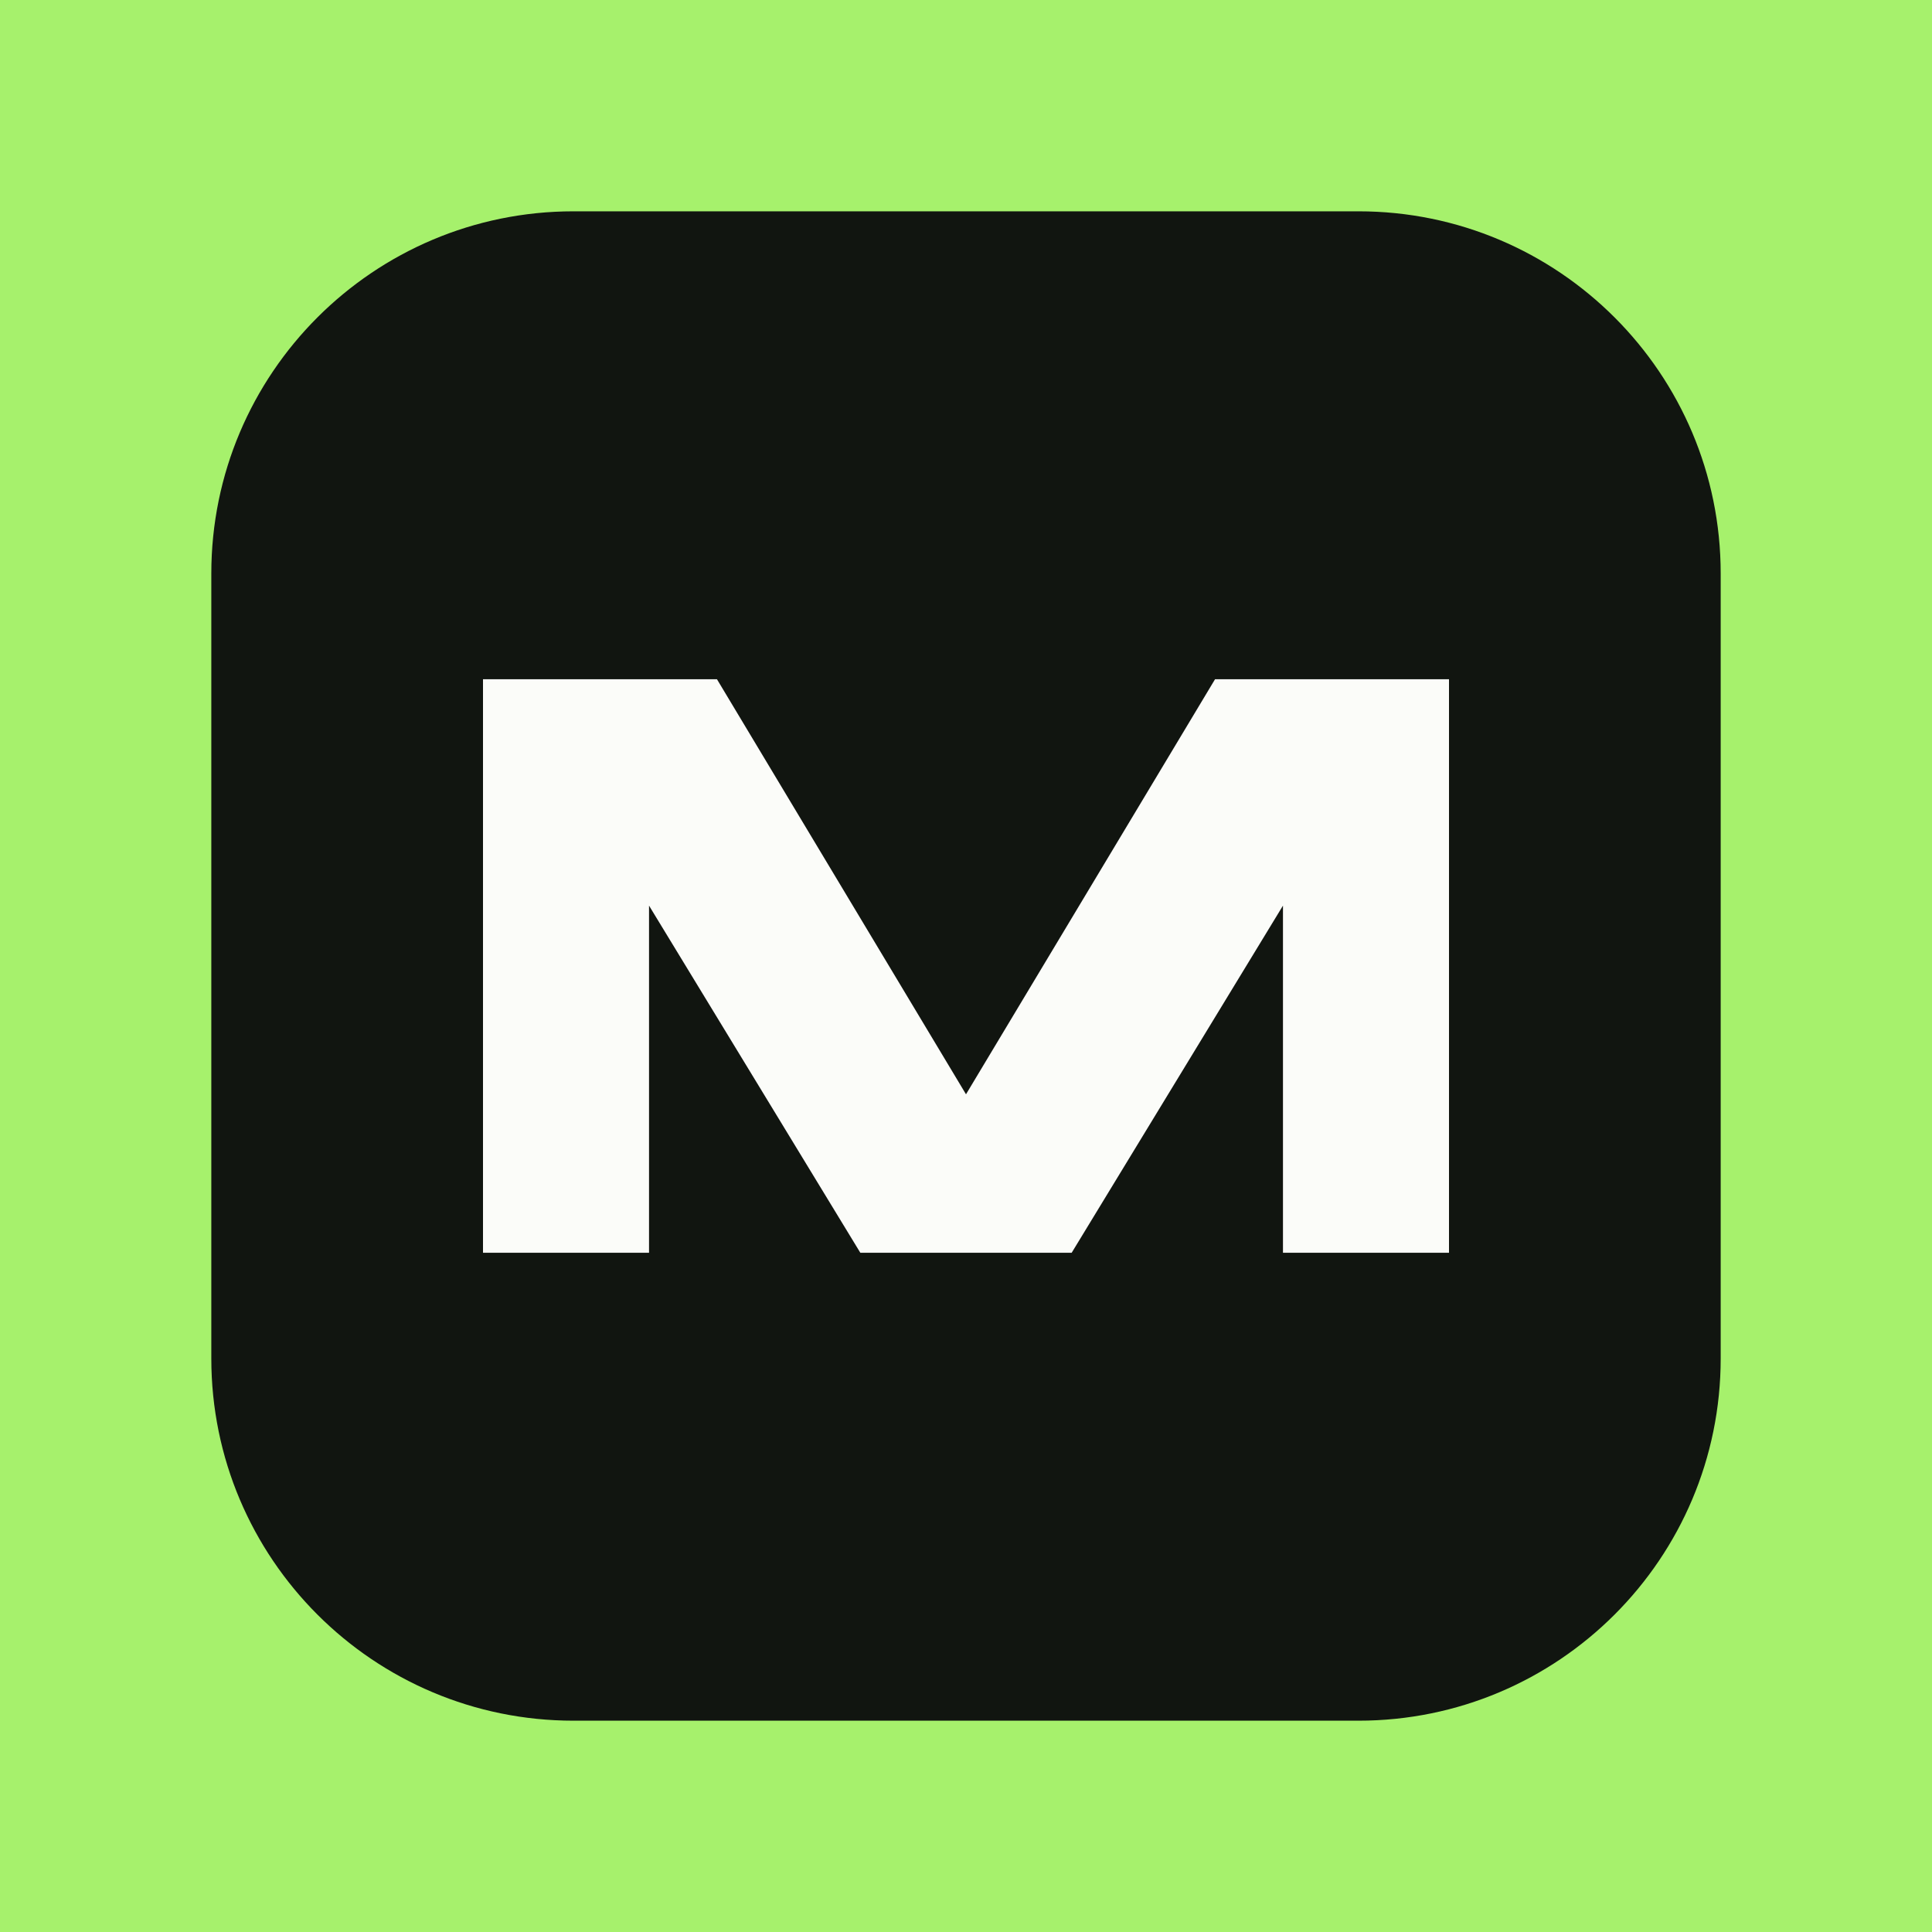
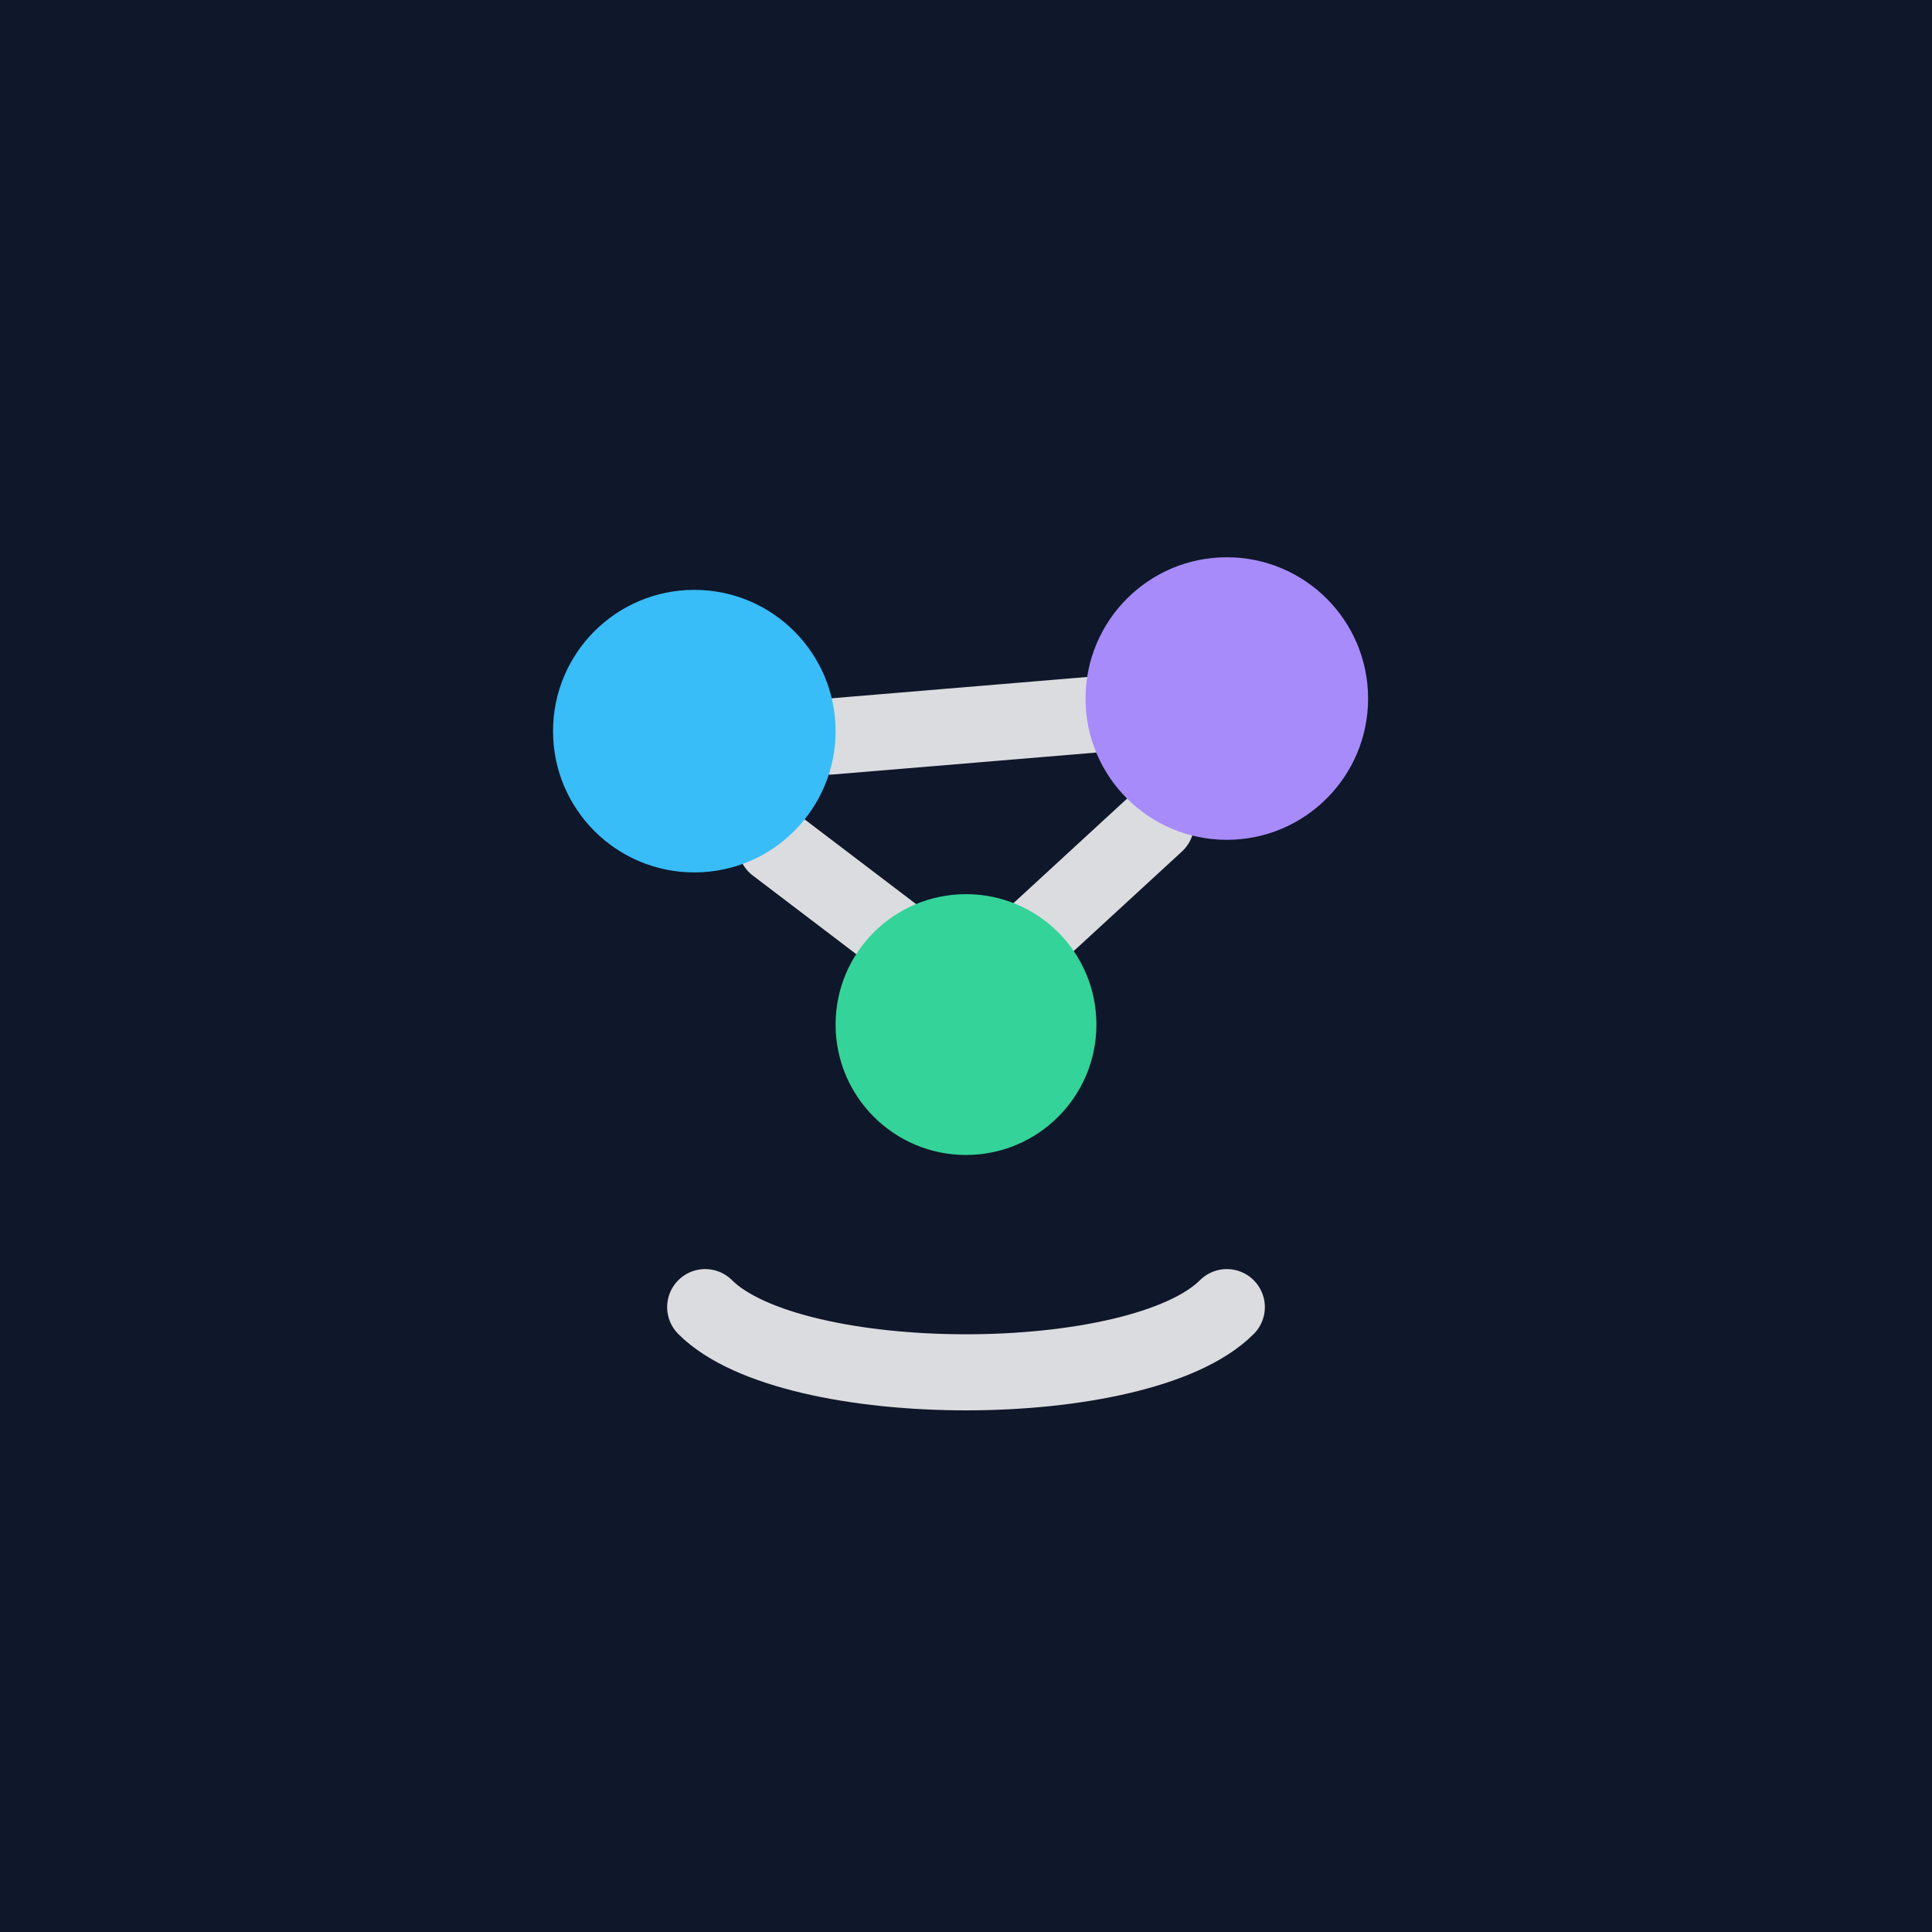
- <svg xmlns="http://www.w3.org/2000/svg" viewBox="0 0 512 512" role="img" aria-label="ML Concepts maskable icon">
-   <rect width="512" height="512" fill="#a6f16c" />
-   <rect x="56" y="56" width="400" height="400" rx="96" fill="#111510" />
-   <path d="M128 332V180h62l66 110 66-110h62v152h-44v-92l-56 92h-56l-56-92v92z" fill="#fbfcf9" />
+ <svg xmlns="http://www.w3.org/2000/svg" width="128" height="128" viewBox="0 0 128 128" fill="none">
+   <rect width="128" height="128" fill="#0F172A" />
+   <g transform="translate(64 65) scale(0.72) translate(-64 -65)">
+     <path d="M51.5 42.5L75.5 40.5" stroke="white" stroke-width="7" stroke-linecap="round" opacity="0.85" />
+     <path d="M46.5 52.5L59 62" stroke="white" stroke-width="7" stroke-linecap="round" opacity="0.85" />
+     <path d="M81.5 50.5L69 62" stroke="white" stroke-width="7" stroke-linecap="round" opacity="0.85" />
+     <circle cx="39" cy="42" r="13" fill="#38BDF8" />
+     <circle cx="88" cy="39" r="13" fill="#A78BFA" />
+     <circle cx="64" cy="69" r="12" fill="#34D399" />
+     <path d="M40 95C48 103 80 103 88 95" stroke="white" stroke-width="7" stroke-linecap="round" opacity="0.85" />
+   </g>
</svg>
